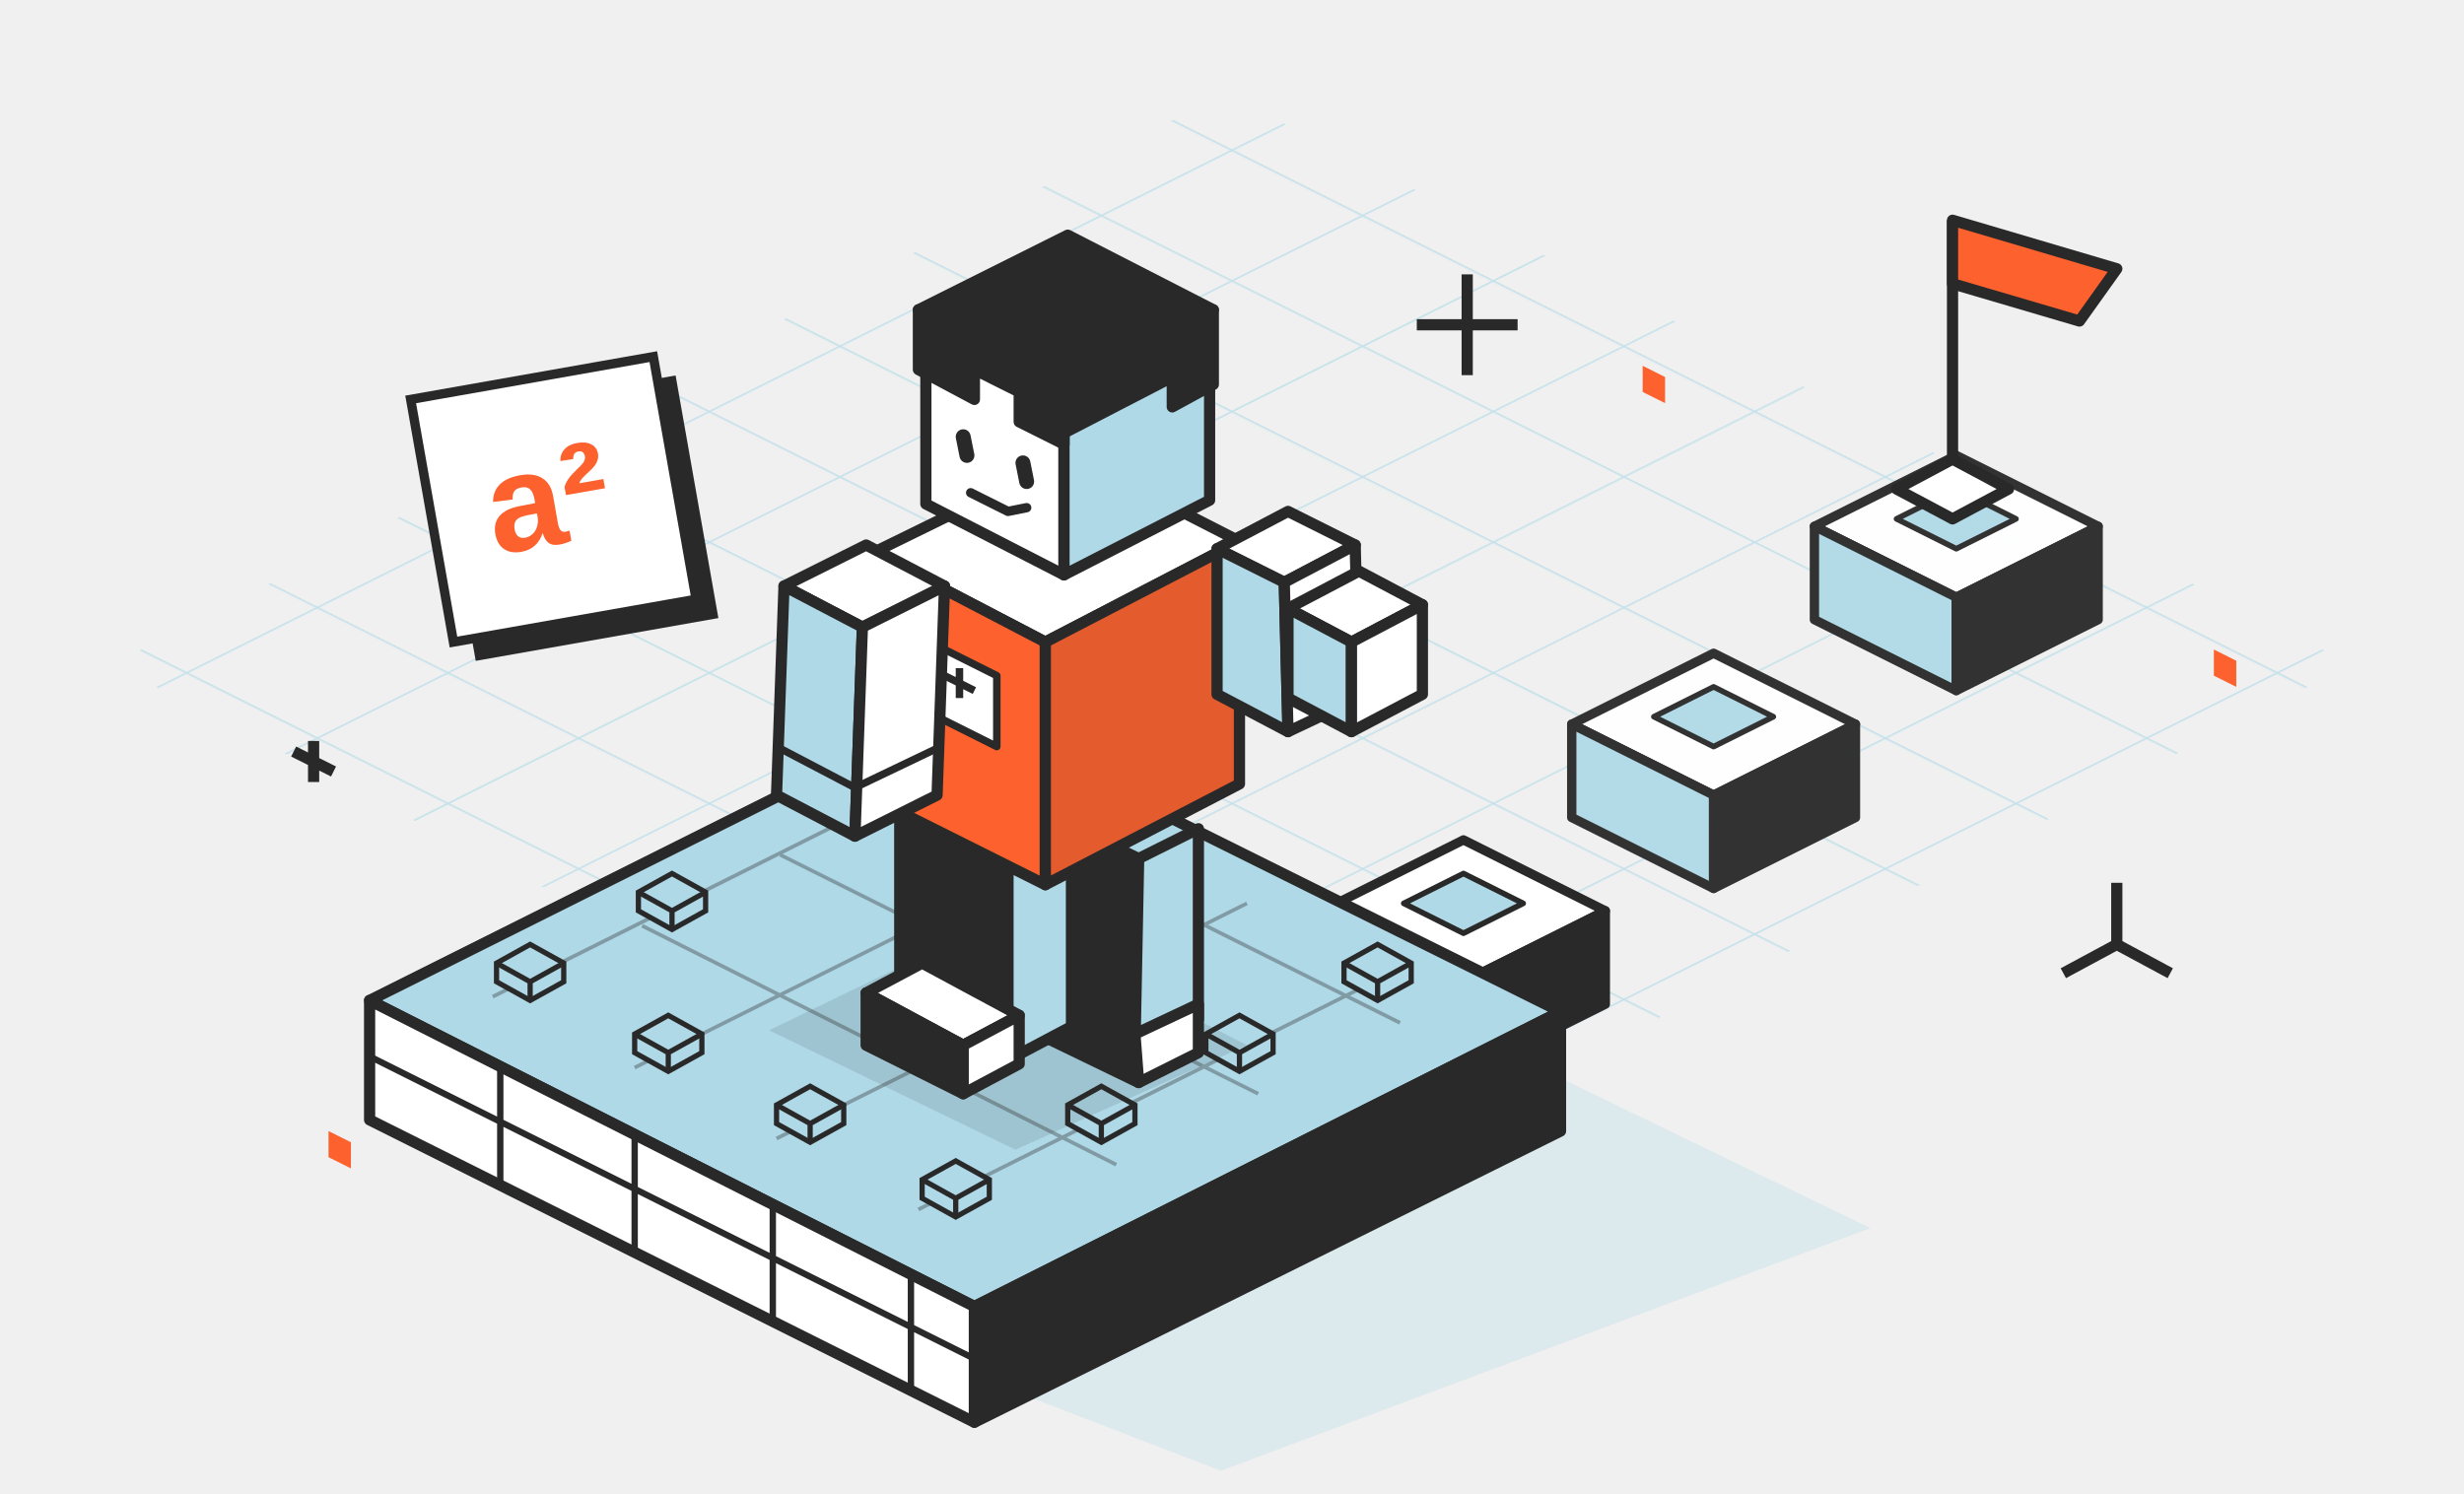
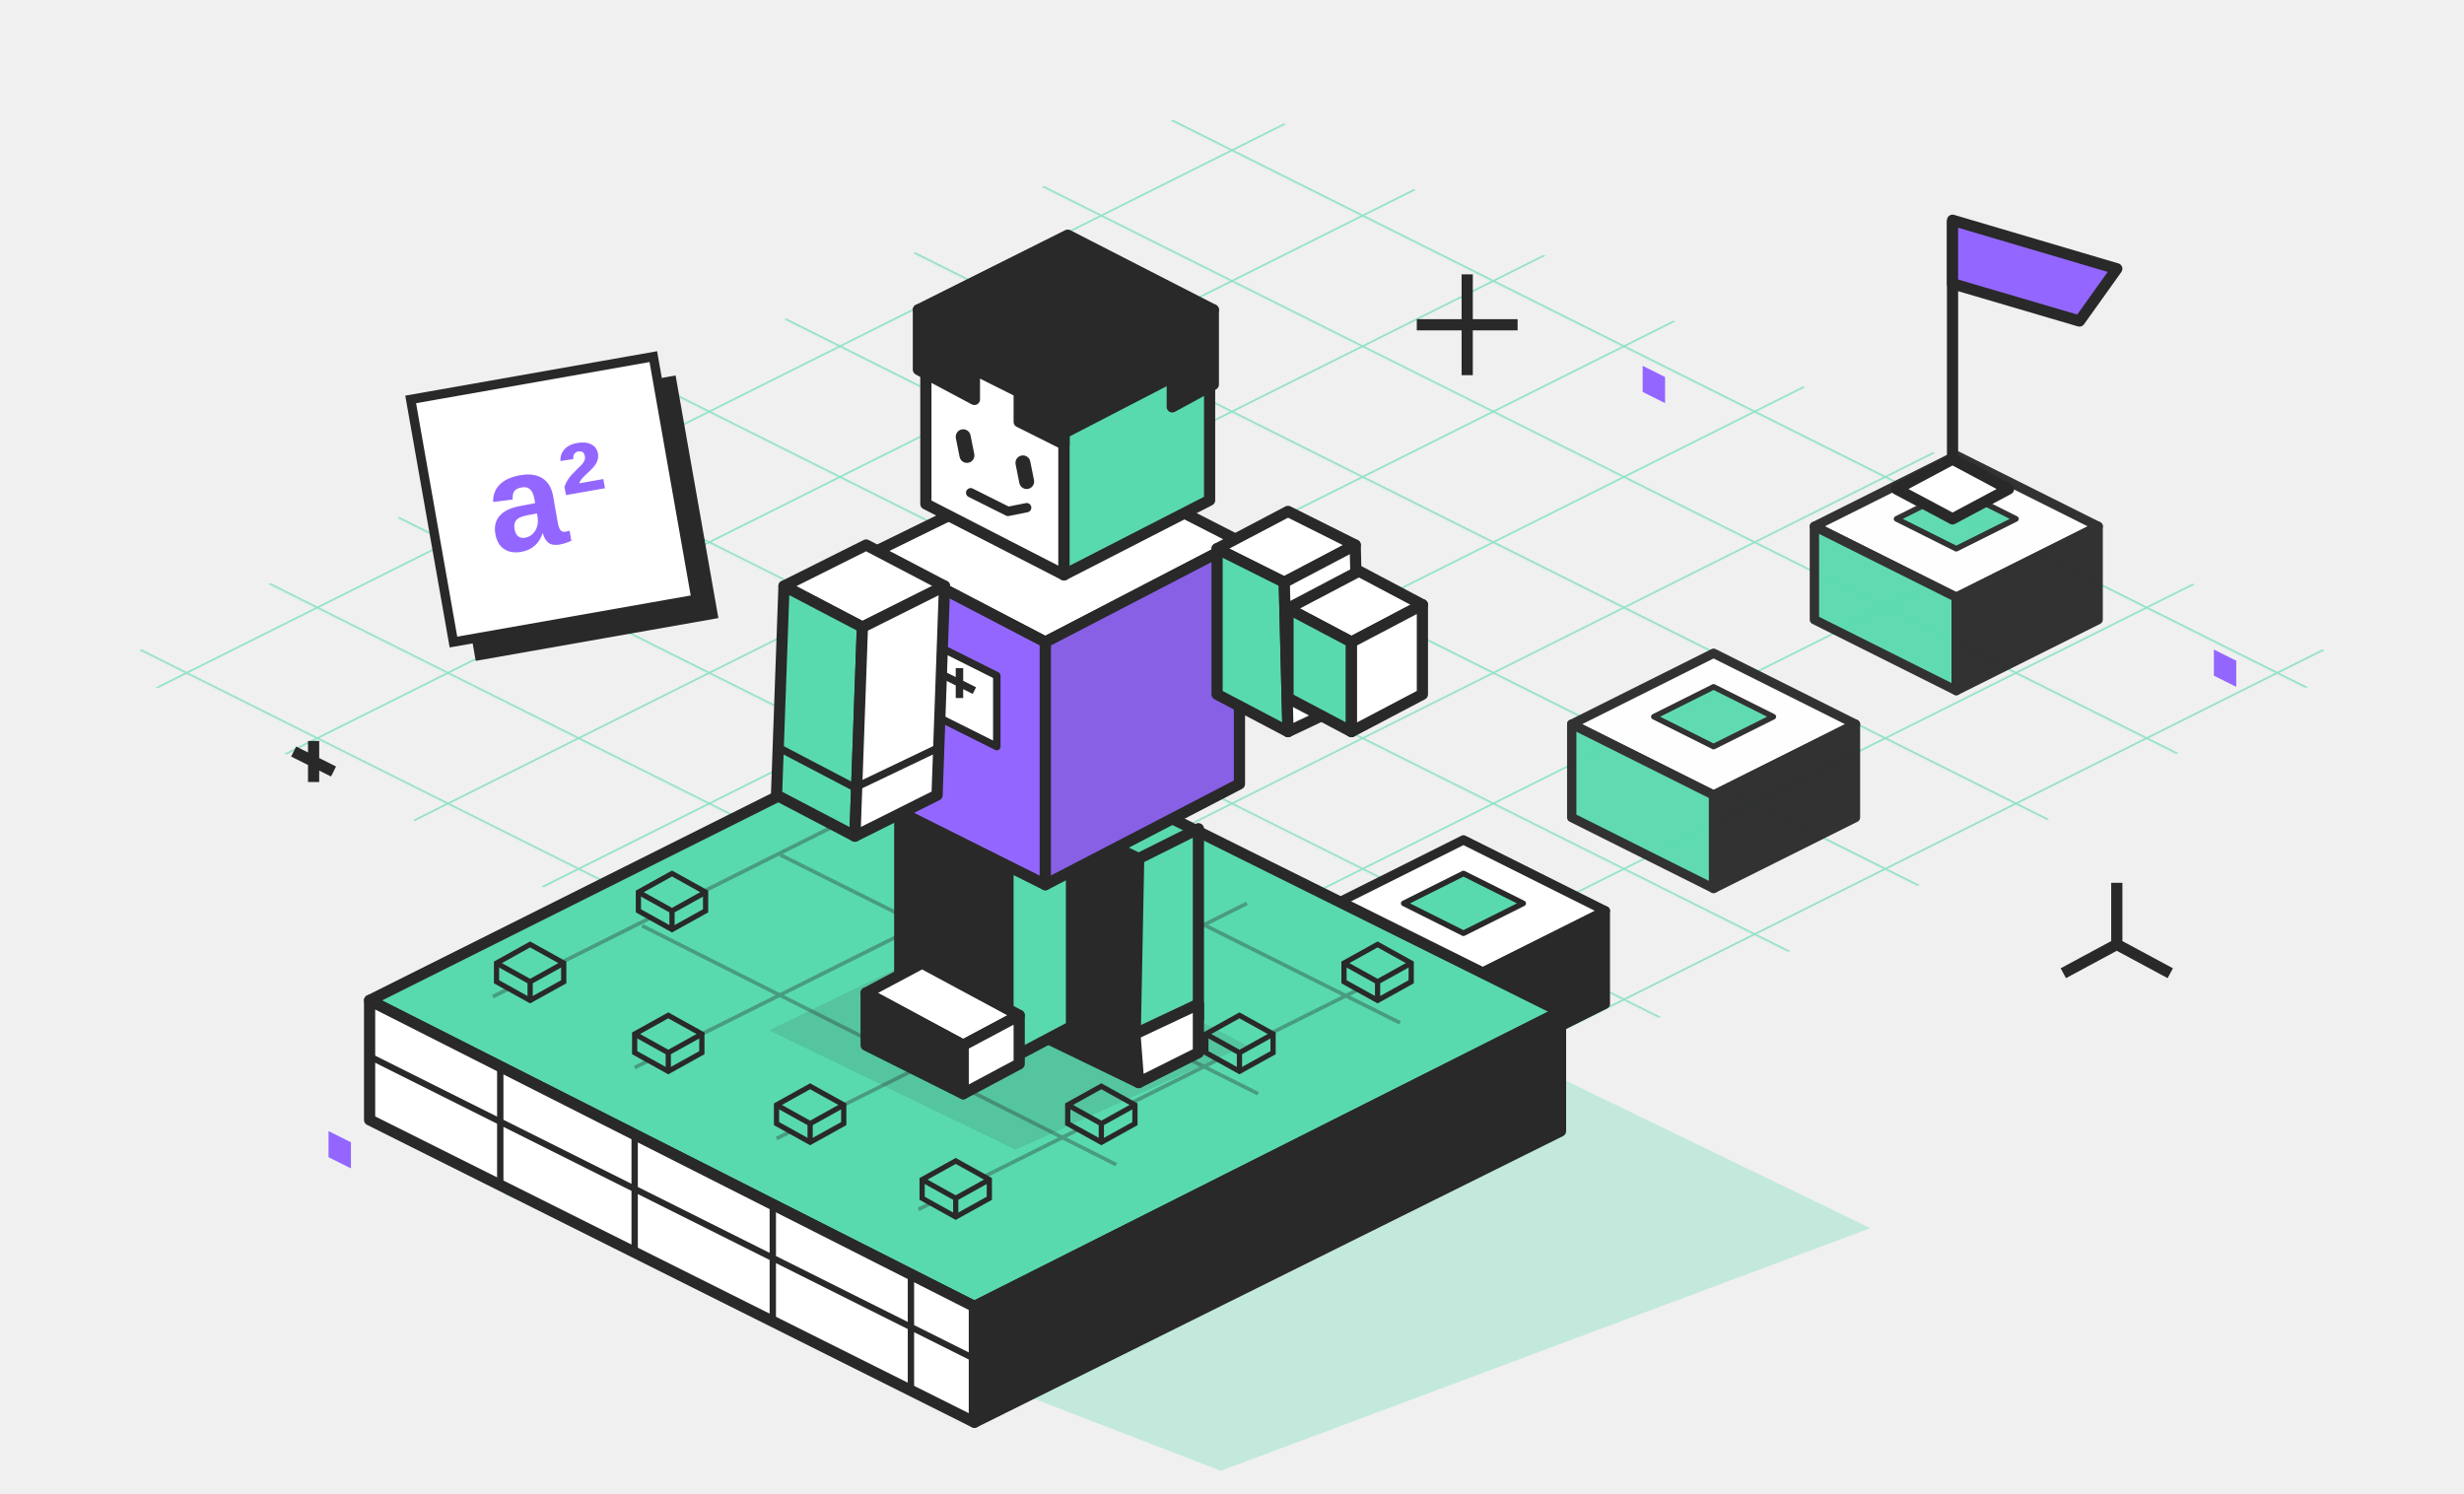
<svg xmlns="http://www.w3.org/2000/svg" width="660" height="400" viewBox="0 0 660 400" fill="none">
  <defs>
    <pattern id="grid" width="35" height="35" patternUnits="userSpaceOnUse" patternTransform="matrix(1 .5 -1 .5 330 -30)">
-       <path d="M35 0H0V35" stroke="#AFD9E7" stroke-width="1" />
+       <path d="M35 0H0V35" stroke="#59DAAE" stroke-width="1" />
    </pattern>
    <g id="stud">
-       <path d="m0 0 9-5 9 5v5l-9 5-9-5Z" fill="#AFD9E7" stroke="#292929" stroke-width="1.4" />
+       <path d="m0 0 9-5 9 5v5l-9 5-9-5Z" fill="#59DAAE" stroke="#292929" stroke-width="1.4" />
      <path d="m0 0 9 5 9-5M9 5v5" stroke="#292929" stroke-width="1.4" />
    </g>
    <g id="smallblock" stroke="#292929" stroke-width="2.5" stroke-linejoin="round">
      <path d="m0 0 38-19 38 19-38 19Z" fill="white" />
-       <path d="m0 0 38 19v25L0 25Z" fill="#AFD9E7" />
+       <path d="m0 0 38 19v25L0 25Z" fill="#59DAAE" />
      <path d="m38 19 38-19v25L38 44Z" fill="#292929" />
-       <path d="m22-2 16-8 16 8-16 8Z" fill="#AFD9E7" stroke-width="1.5" />
+       <path d="m22-2 16-8 16 8-16 8Z" fill="#59DAAE" stroke-width="1.5" />
    </g>
  </defs>
  <path d="M30 178 328 25l302 153-302 154Z" fill="url(#grid)" opacity=".65" />
-   <path d="m135 320 178-82 188 91-174 65Z" fill="#AFD9E7" opacity=".3" />
+   <path d="m135 320 178-82 188 91-174 65Z" fill="#59DAAE" opacity=".3" />
  <g opacity=".95">
    <use href="#smallblock" x="486" y="141" />
    <use href="#smallblock" x="421" y="194" />
  </g>
  <use href="#smallblock" x="354" y="244" />
  <g stroke="#292929" stroke-width="3" stroke-linejoin="round">
-     <path d="m99 268 156-78 163 81-157 79Z" fill="#AFD9E7" />
+     <path d="m99 268 156-78 163 81-157 79Z" fill="#59DAAE" />
    <path d="m99 268 162 82v31L99 300Z" fill="white" />
    <path d="m261 350 157-79v32l-157 78Z" fill="#292929" />
    <path d="m99 283 162 81M134 286v31m36-13v31m37-12v31m37-13v31" stroke-width="1.7" />
    <path d="m132 267 126-63m-88 82 126-63m-88 82 126-63m-88 82 126-63m-200-13 127 64m-90-83 128 64m-90-83 128 64" stroke-width="1" opacity=".35" />
  </g>
  <g>
    <use href="#stud" x="133" y="258" />
    <use href="#stud" x="170" y="277" />
    <use href="#stud" x="208" y="296" />
    <use href="#stud" x="247" y="316" />
    <use href="#stud" x="286" y="296" />
    <use href="#stud" x="323" y="277" />
    <use href="#stud" x="360" y="258" />
    <use href="#stud" x="171" y="239" />
  </g>
  <path d="m206 276 62-30 66 34-62 28Z" fill="#292929" opacity=".12" />
  <g stroke="#292929" stroke-width="3" stroke-linejoin="round">
    <path d="m276 216 29 14-1 51-29-14Z" fill="#292929" />
-     <path d="m305 230 16-8v51l-17 8Z" fill="#AFD9E7" />
+     <path d="m305 230 16-8v51l-17 8Z" fill="#59DAAE" />
    <path d="m275 263 29 14 1 13-31-15Z" fill="#292929" />
    <path d="m304 277 17-8v13l-16 8Z" fill="white" />
    <path d="m241 219 29 14v51l-29-15Z" fill="#292929" />
-     <path d="m270 233 17-8v50l-17 9Z" fill="#AFD9E7" />
+     <path d="m270 233 17-8v50l-17 9Z" fill="#59DAAE" />
    <path d="m232 266 15-8 26 14-15 8Z" fill="white" />
    <path d="m232 266 26 14v13l-26-13Z" fill="#292929" />
    <path d="m258 280 15-8v13l-15 8Z" fill="white" />
    <path d="m234 148 53-26 45 23-52 27Z" fill="white" />
-     <path d="m234 148 46 24v65l-46-23Z" fill="#FD612D" />
-     <path d="m280 172 52-27v65l-52 27Z" fill="#FD612D" />
+     <path d="m234 148 46 24v65l-46-23Z" fill="#9367FF" />
+     <path d="m280 172 52-27v65l-52 27Z" fill="#9367FF" />
    <path d="m280 172 52-27v65l-52 27Z" fill="#292929" opacity=".12" stroke="none" />
    <path d="m247 171 20 10v19l-20-10Z" fill="white" stroke-width="2" />
    <path d="m253 181 8 4m-4-6v8" stroke-width="2" />
    <path d="m210 157 22-11 21 11-22 11Z" fill="white" />
-     <path d="m210 157 21 11-2 56-21-11Z" fill="#AFD9E7" />
+     <path d="m210 157 21 11-2 56-21-11Z" fill="#59DAAE" />
    <path d="m231 168 22-11-2 56-22 11Z" fill="white" />
    <path d="m208 200 21 11m0 0 23-11" stroke-width="2" />
    <path d="m326 147 19-10 18 9-19 10Z" fill="white" />
-     <path d="m326 147 18 9 1 40-19-10Z" fill="#AFD9E7" />
+     <path d="m326 147 18 9 1 40-19-10Z" fill="#59DAAE" />
    <path d="m344 156 19-10 1 41-19 9Z" fill="white" />
    <path d="m345 163 19-10 17 9-19 10Z" fill="white" />
-     <path d="m345 163 17 9v24l-17-9Z" fill="#AFD9E7" />
+     <path d="m345 163 17 9v24l-17-9Z" fill="#59DAAE" />
    <path d="m362 172 19-10v24l-19 10Z" fill="white" />
    <path d="m248 90 39-20 37 19-39 20Z" fill="white" />
    <path d="m248 90 37 19v45l-37-19Z" fill="white" />
-     <path d="m285 109 39-20v45l-39 20Z" fill="#AFD9E7" />
+     <path d="m285 109 39-20v45l-39 20Z" fill="#59DAAE" />
    <path d="m246 83 40-20 39 20-40 21Z" fill="#292929" />
    <path d="m246 83 39 21v15l-12-6v-8l-12-6v8l-15-8Z" fill="#292929" />
    <path d="m285 104 40-21v20l-11 6v-8l-29 15Z" fill="#292929" />
    <path d="m258 117 1 5m15 2 1 5" stroke-width="4" stroke-linecap="round" />
    <path d="m260 132 10 5 5-1" stroke-width="2.5" stroke-linecap="round" />
  </g>
  <g transform="translate(110 107) rotate(-10)">
    <path d="M0 0h66v66H0Z" fill="#292929" transform="translate(5 6)" />
    <path d="M0 0h66v66H0Z" fill="white" stroke="#292929" stroke-width="2.5" />
-     <text x="15" y="45" font-family="Arial,Helvetica,sans-serif" font-weight="700" font-size="37" fill="#FD612D">a²</text>
+     <text x="15" y="45" font-family="Arial,Helvetica,sans-serif" font-weight="700" font-size="37" fill="#9367FF">a²</text>
  </g>
  <g stroke="#292929" stroke-width="3" stroke-linejoin="round">
    <path d="M523 124V59" />
-     <path d="m523 59 44 13-10 14-34-10Z" fill="#FD612D" />
+     <path d="m523 59 44 13-10 14-34-10Z" fill="#9367FF" />
    <path d="m508 131 15-8 15 8-15 8Z" fill="white" />
  </g>
  <g stroke="#292929" stroke-linecap="square" stroke-width="3">
    <path d="M393 75v24m-12-12h24" />
    <path d="m567 253 13 7m-13-7-13 7m13-7v-15" />
    <path d="m80 202 8 4m-4-6v8" />
  </g>
-   <g fill="#FD612D">
+   <g fill="#9367FF">
    <path d="m440 98 6 3v7l-6-3Z" />
    <path d="m88 303 6 3v7l-6-3Z" />
    <path d="m593 174 6 3v7l-6-3Z" />
  </g>
</svg>
